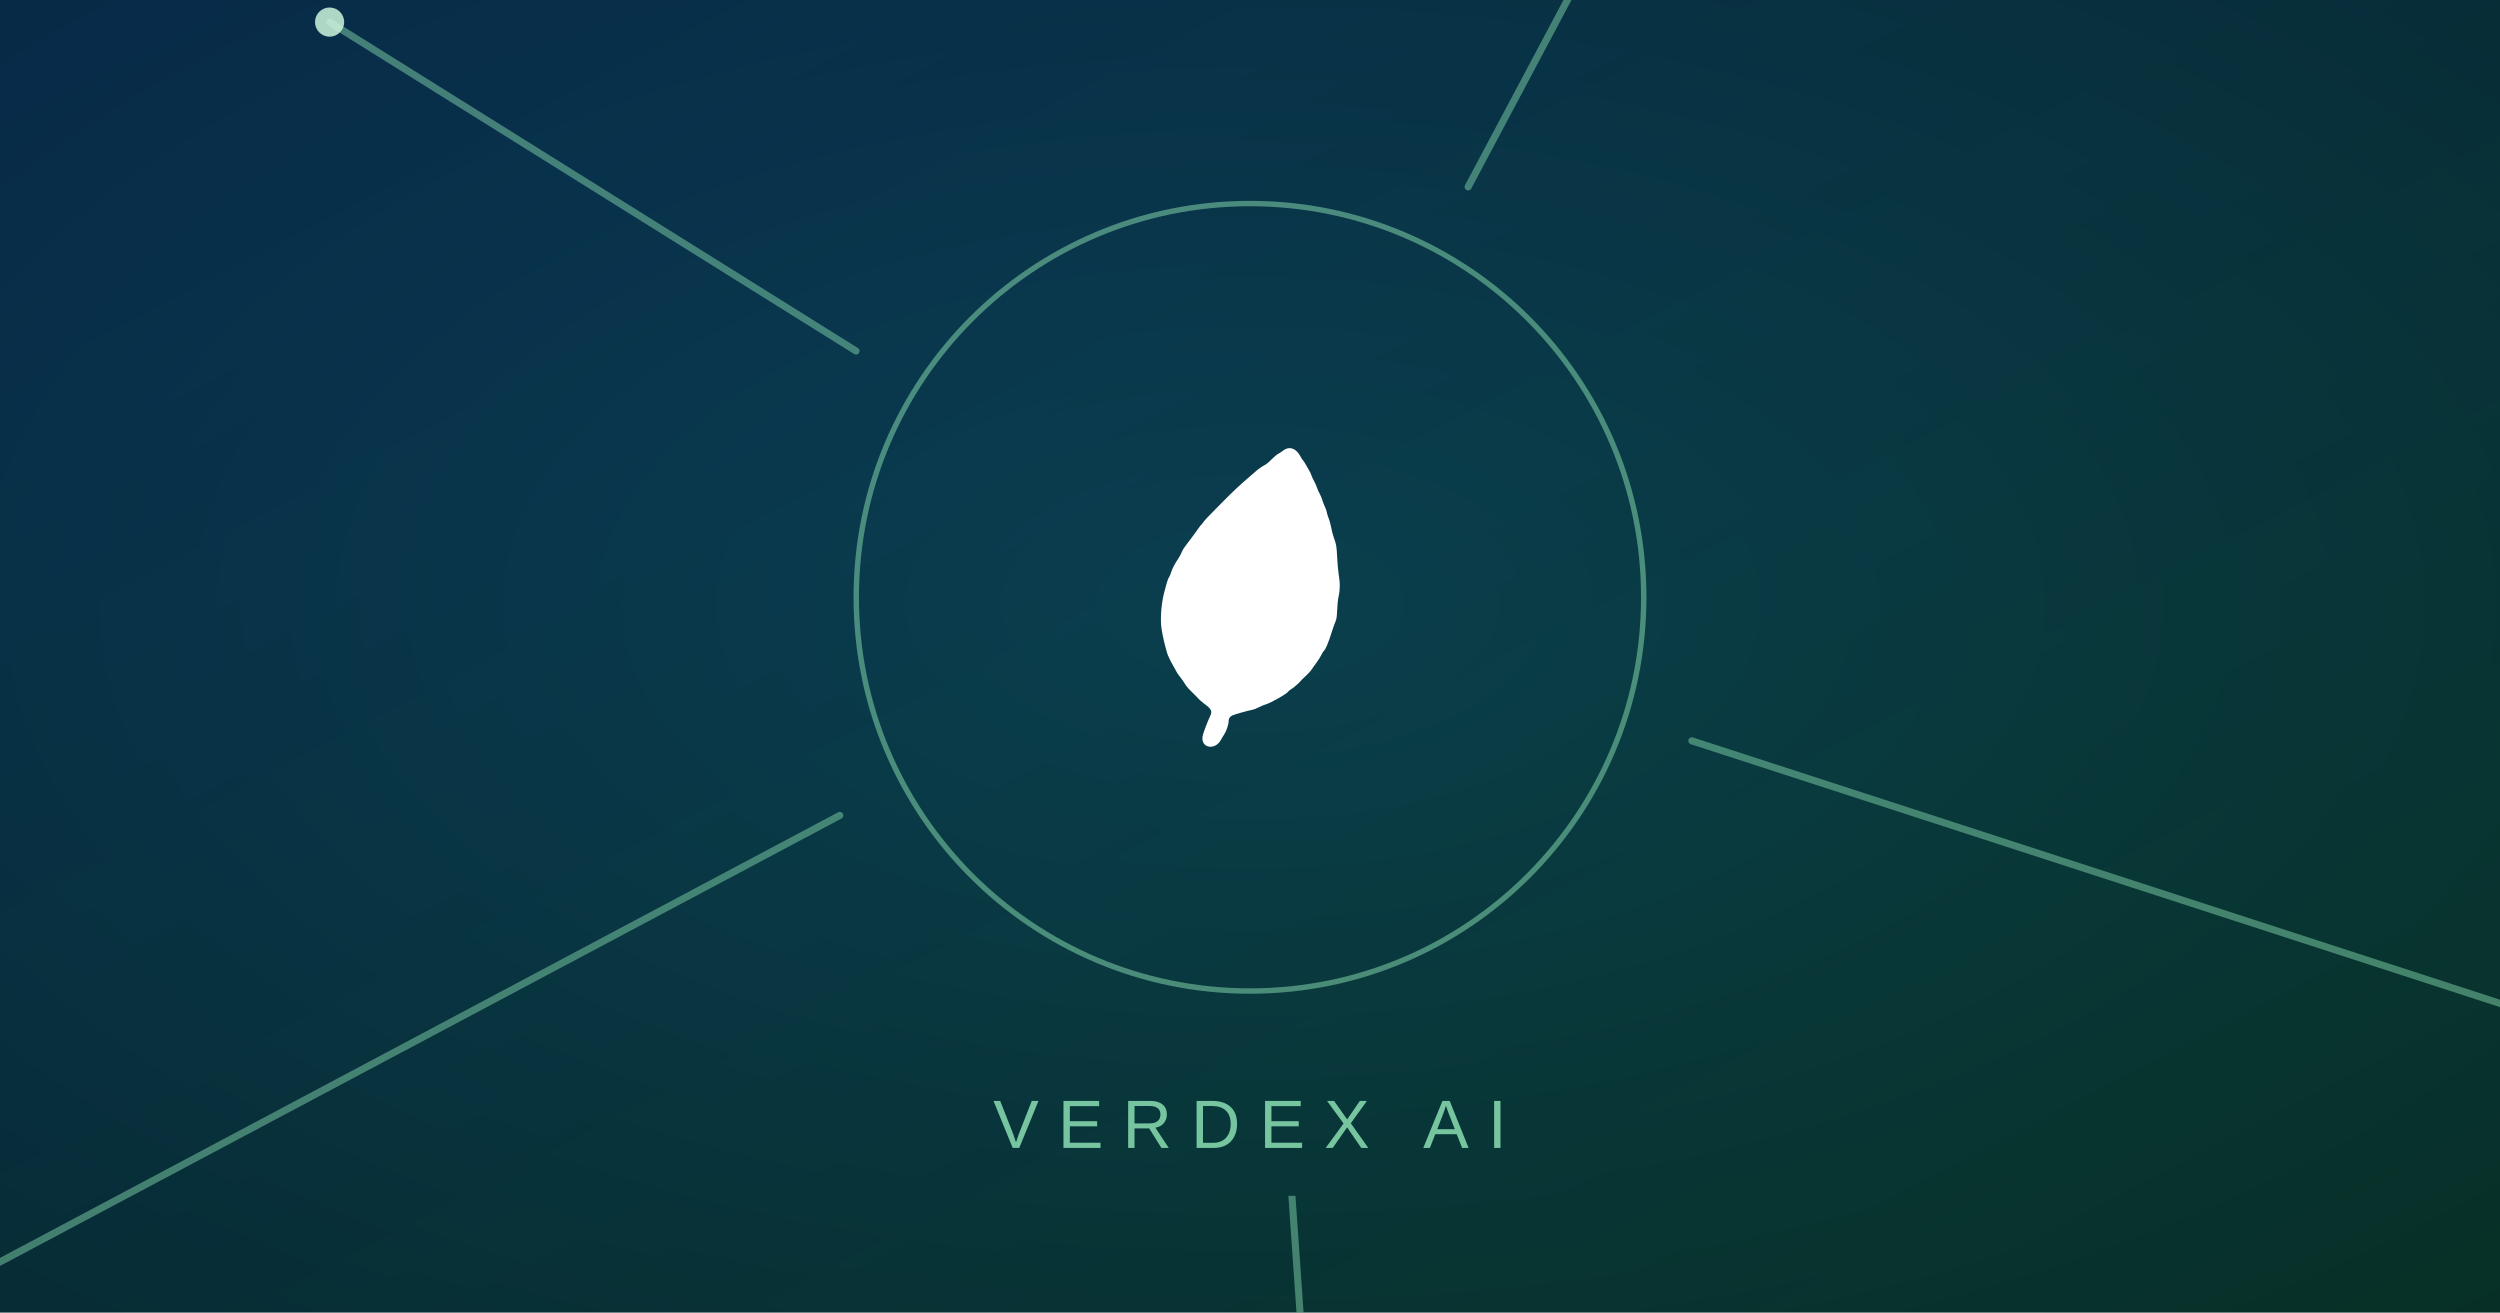
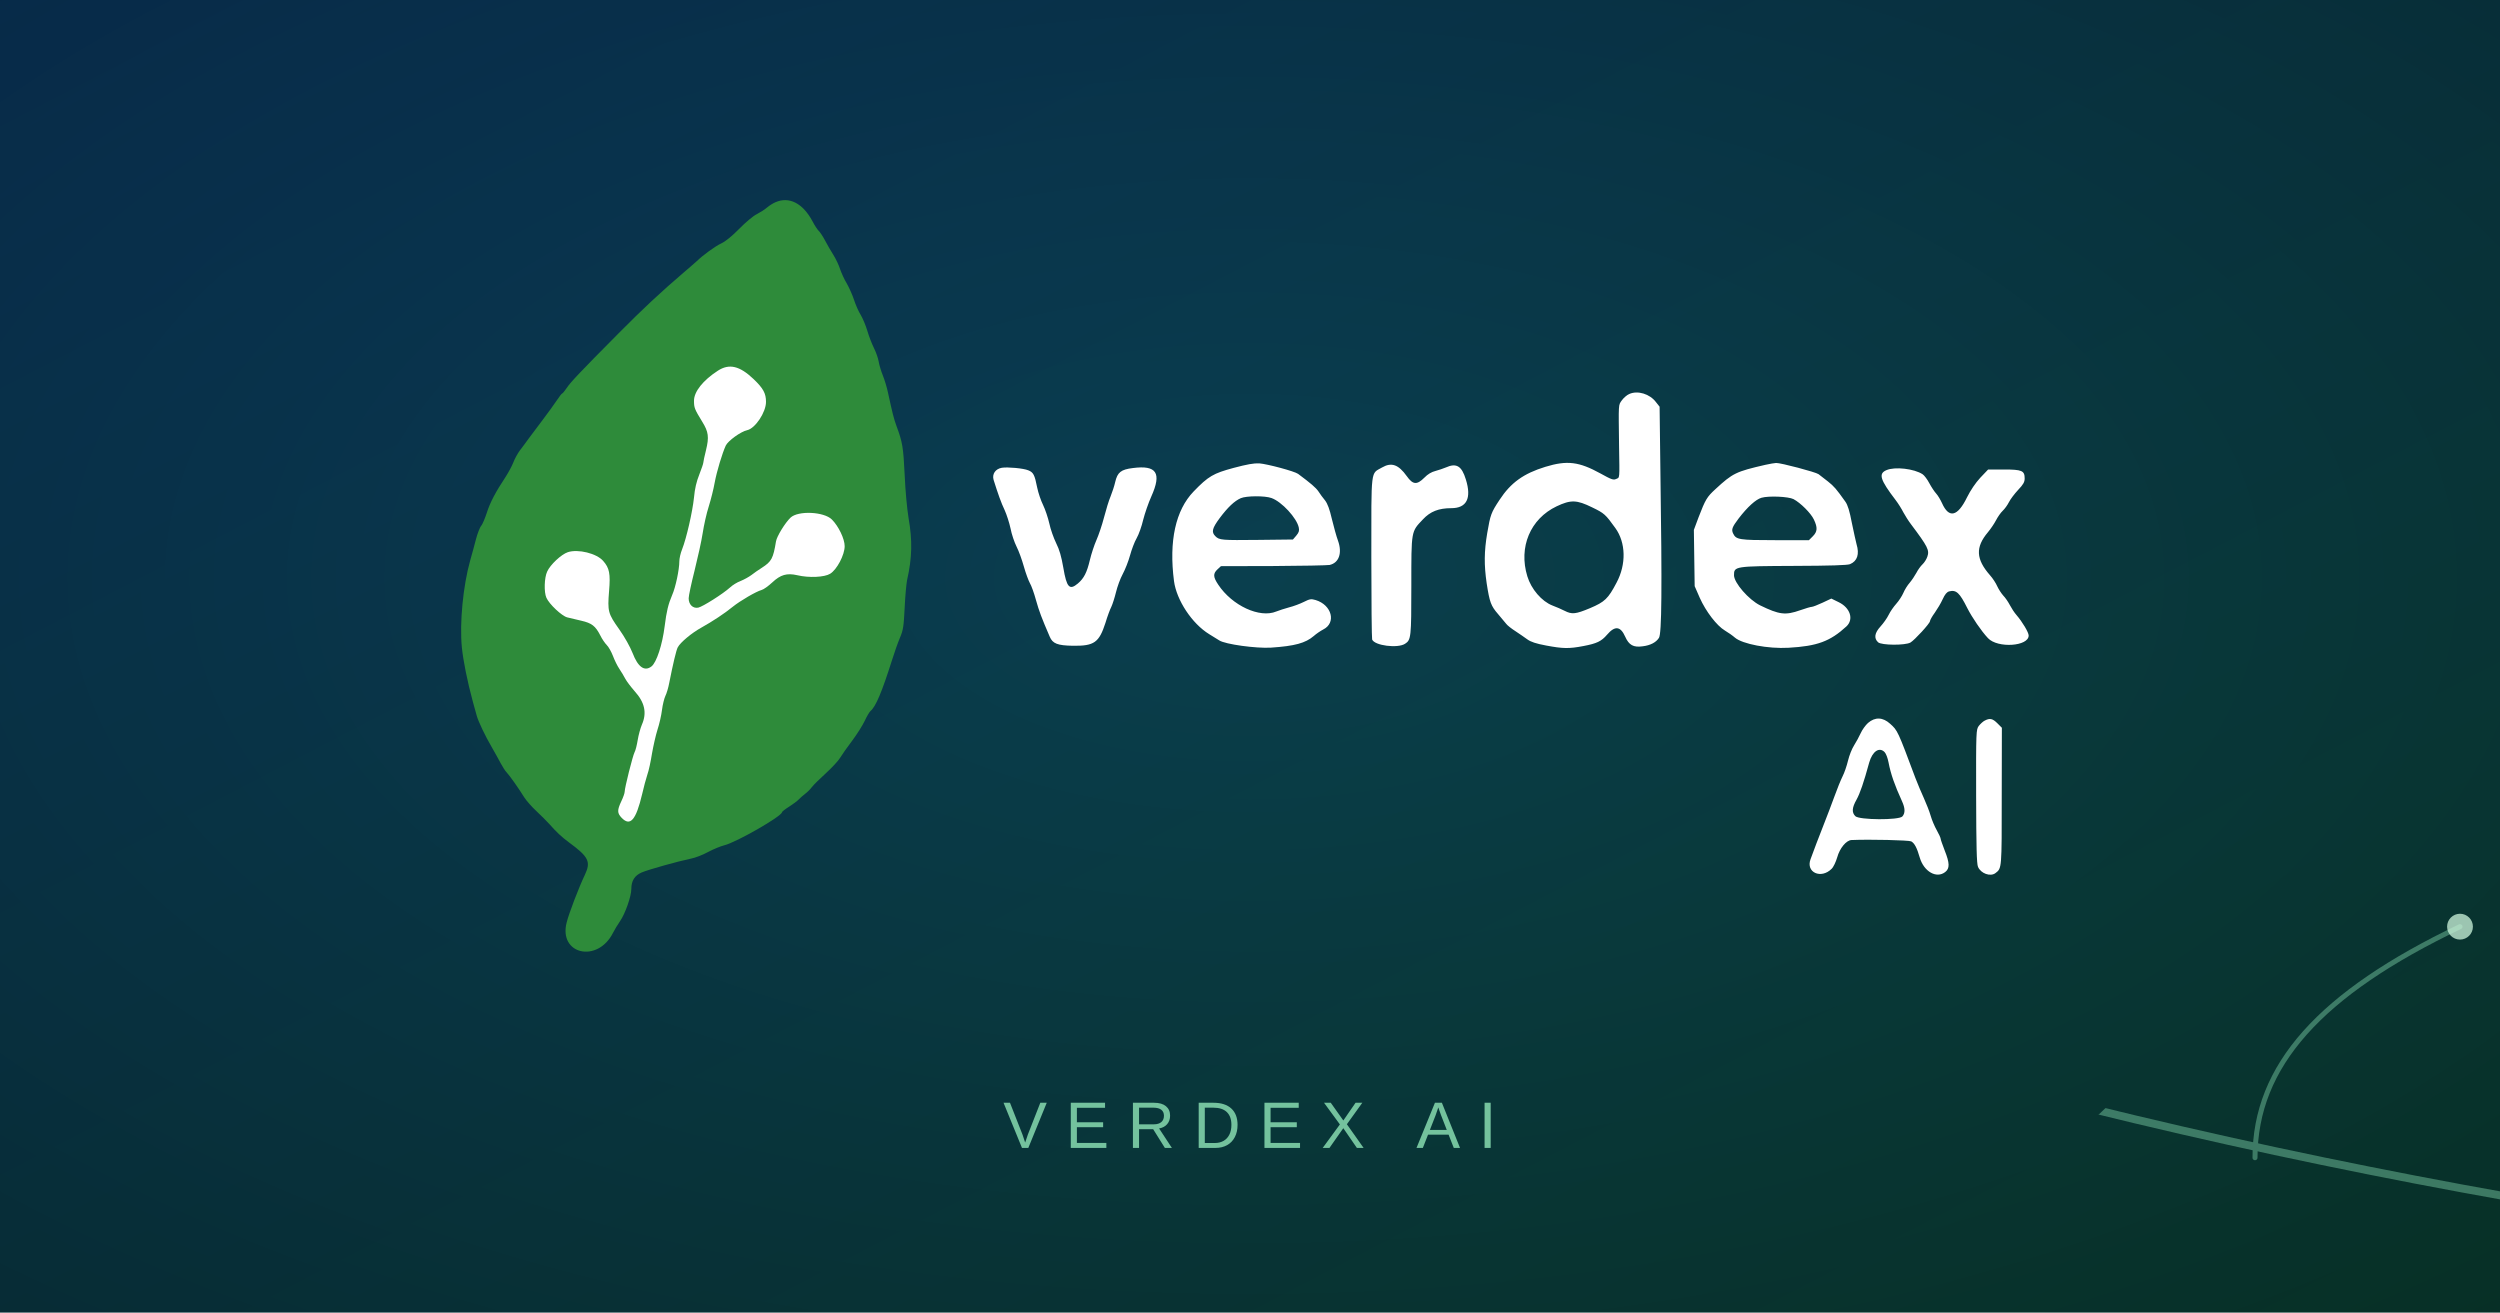
<svg xmlns="http://www.w3.org/2000/svg" width="1200" height="630" viewBox="0 0 1200 630" role="img" aria-label="Verdex AI">
  <defs>
    <linearGradient id="bg" x1="0" y1="0" x2="1" y2="1">
      <stop offset="0" stop-color="#0A3A63" />
      <stop offset="1" stop-color="#0A4436" />
    </linearGradient>
-     <radialGradient id="vg" cx="50%" cy="46%" r="72%">
+     <radialGradient id="vg" cx="50%" cy="44%" r="74%">
      <stop offset="0" stop-color="#000" stop-opacity="0" />
      <stop offset="1" stop-color="#000" stop-opacity="0.30" />
    </radialGradient>
    <mask id="clear">
      <rect width="1200" height="630" fill="#fff" />
-       <rect x="228" y="492" width="744" height="82" rx="41" fill="#000" />
+       <rect x="162" y="-5" width="876" height="564" rx="93" fill="#000" />
    </mask>
  </defs>
  <rect width="1200" height="630" fill="url(#bg)" />
  <rect width="1200" height="630" fill="url(#vg)" />
  <g mask="url(#clear)">
-     <g stroke="#7FD1A8" fill="none" stroke-width="3.4" stroke-linecap="round" opacity=".5">
-       <path d="M704.7,89.7 L994.5,-455.3" />
-       <path d="M812.1,355.6 L1287.3,510.0" />
-       <path d="M403.1,391.4 L-97.4,657.5" />
-       <path d="M410.9,168.5 L158.2,10.6" />
-       <path d="M615.6,509.1 L632.2,747.7" />
+     <g stroke="#7FD1A8" fill="none" stroke-linecap="round" opacity=".45">
+       <path d="M1272.0,585.9 C1032.0,548.1 792.0,485.1 552.0,378.0" stroke-width="3.8" />
+       <path d="M930.0,517.9 C924.0,467.5 955.2,429.7 1022.4,390.6" stroke-width="2.4" />
+       <path d="M753.6,454.9 C741.6,410.8 772.8,376.1 840.0,341.5" stroke-width="2.4" />
+       <path d="M1082.4,555.7 C1082.4,511.6 1113.6,476.9 1180.8,444.8" stroke-width="2.4" />
    </g>
-     <g fill="#CDF5DC" opacity=".85">
-       <circle cx="994.5" cy="-455.3" r="7.0" />
-       <circle cx="1287.3" cy="510.0" r="7.0" />
-       <circle cx="-97.4" cy="657.5" r="7.0" />
-       <circle cx="158.2" cy="10.6" r="7.0" />
-       <circle cx="632.2" cy="747.7" r="7.0" />
+     <g fill="#CDF5DC" opacity=".75">
+       <circle cx="552.0" cy="378.0" r="8.2" />
+       <circle cx="1022.4" cy="390.6" r="6.2" />
+       <circle cx="840.0" cy="341.5" r="6.2" />
+       <circle cx="1180.8" cy="444.8" r="6.2" />
    </g>
  </g>
-   <circle cx="600.0" cy="286.7" r="189.0" fill="none" stroke="#7FD1A8" stroke-width="2.6" opacity=".55" />
-   <g transform="translate(505.5,192.2) scale(0.25432)">
-     <svg viewBox="-195.08 -83.08 743.16 743.16" width="743.16" height="743.16" overflow="visible">
-       <g transform="translate(0,580) scale(0.1,-0.1)" fill="#FFFFFF" stroke="none">
-         <path d="M2442 5715 c-19 -8 -48 -26 -64 -40 -17 -15 -52 -37 -77 -50 -26 -12 -85 -62 -131 -109 -55 -56 -103 -95 -135 -110 -44 -20 -139 -89 -186 -135 -9 -9 -54 -47 -99 -86 -164 -140 -308 -274 -484 -452 -291 -293 -362 -368 -391 -412 -15 -22 -30 -41 -34 -41 -3 0 -22 -24 -41 -53 -19 -28 -66 -94 -105 -145 -38 -51 -86 -114 -105 -140 -19 -27 -49 -67 -66 -89 -17 -23 -39 -63 -49 -90 -10 -26 -37 -76 -59 -110 -74 -112 -116 -191 -140 -268 -14 -42 -32 -85 -41 -96 -10 -10 -28 -56 -40 -101 -12 -46 -31 -117 -43 -158 -54 -192 -81 -470 -63 -655 10 -99 41 -254 82 -405 11 -41 24 -88 29 -105 11 -42 65 -156 114 -239 23 -39 52 -93 66 -119 14 -26 34 -58 45 -69 23 -24 91 -121 132 -187 16 -25 57 -72 93 -105 36 -34 78 -76 95 -95 54 -61 90 -95 145 -136 150 -110 168 -146 122 -244 -46 -96 -120 -290 -137 -358 -62 -240 231 -307 347 -79 11 22 35 62 53 88 39 56 85 187 85 242 0 62 25 101 78 124 52 22 274 84 367 103 33 6 92 29 130 50 39 21 93 43 120 50 90 21 435 219 435 249 0 4 24 23 53 41 28 18 61 42 72 54 11 11 33 31 49 43 16 12 39 35 50 50 12 16 59 62 105 104 46 42 94 94 107 116 13 22 54 80 91 129 36 48 78 115 94 149 15 33 35 66 43 73 39 32 85 141 161 381 18 58 45 134 60 169 24 57 28 83 35 225 4 89 13 181 18 206 38 168 41 296 11 467 -11 68 -24 204 -29 323 -10 205 -16 245 -61 365 -21 58 -30 95 -64 251 -8 39 -26 98 -39 130 -13 32 -27 79 -31 104 -4 25 -20 70 -35 100 -15 30 -38 89 -50 130 -12 41 -35 95 -50 120 -16 25 -38 76 -50 113 -12 37 -37 92 -54 122 -18 29 -40 78 -50 107 -9 29 -32 78 -51 108 -19 30 -48 80 -64 111 -16 30 -37 61 -45 68 -9 8 -31 41 -48 74 -72 134 -174 186 -276 142z" />
-       </g>
-     </svg>
+   <g transform="translate(216.0,91.6) scale(0.64)">
+     <g transform="translate(0,580) scale(0.1,-0.1)" fill="#2E8B3A" stroke="none">
+       <path d="M2442 5715 c-19 -8 -48 -26 -64 -40 -17 -15 -52 -37 -77 -50 -26 -12 -85 -62 -131 -109 -55 -56 -103 -95 -135 -110 -44 -20 -139 -89 -186 -135 -9 -9 -54 -47 -99 -86 -164 -140 -308 -274 -484 -452 -291 -293 -362 -368 -391 -412 -15 -22 -30 -41 -34 -41 -3 0 -22 -24 -41 -53 -19 -28 -66 -94 -105 -145 -38 -51 -86 -114 -105 -140 -19 -27 -49 -67 -66 -89 -17 -23 -39 -63 -49 -90 -10 -26 -37 -76 -59 -110 -74 -112 -116 -191 -140 -268 -14 -42 -32 -85 -41 -96 -10 -10 -28 -56 -40 -101 -12 -46 -31 -117 -43 -158 -54 -192 -81 -470 -63 -655 10 -99 41 -254 82 -405 11 -41 24 -88 29 -105 11 -42 65 -156 114 -239 23 -39 52 -93 66 -119 14 -26 34 -58 45 -69 23 -24 91 -121 132 -187 16 -25 57 -72 93 -105 36 -34 78 -76 95 -95 54 -61 90 -95 145 -136 150 -110 168 -146 122 -244 -46 -96 -120 -290 -137 -358 -62 -240 231 -307 347 -79 11 22 35 62 53 88 39 56 85 187 85 242 0 62 25 101 78 124 52 22 274 84 367 103 33 6 92 29 130 50 39 21 93 43 120 50 90 21 435 219 435 249 0 4 24 23 53 41 28 18 61 42 72 54 11 11 33 31 49 43 16 12 39 35 50 50 12 16 59 62 105 104 46 42 94 94 107 116 13 22 54 80 91 129 36 48 78 115 94 149 15 33 35 66 43 73 39 32 85 141 161 381 18 58 45 134 60 169 24 57 28 83 35 225 4 89 13 181 18 206 38 168 41 296 11 467 -11 68 -24 204 -29 323 -10 205 -16 245 -61 365 -21 58 -30 95 -64 251 -8 39 -26 98 -39 130 -13 32 -27 79 -31 104 -4 25 -20 70 -35 100 -15 30 -38 89 -50 130 -12 41 -35 95 -50 120 -16 25 -38 76 -50 113 -12 37 -37 92 -54 122 -18 29 -40 78 -50 107 -9 29 -32 78 -51 108 -19 30 -48 80 -64 111 -16 30 -37 61 -45 68 -9 8 -31 41 -48 74 -72 134 -174 186 -276 142z" />
+     </g>
+     <g transform="translate(0,580) scale(0.1,-0.1)" fill="#FFFFFF" stroke="none">
+       <path d="M2009 4451 c-111 -72 -179 -157 -179 -225 0 -53 4 -63 62 -158 47 -76 52 -115 28 -213 -11 -44 -20 -86 -20 -93 0 -8 -14 -48 -30 -89 -21 -52 -34 -106 -40 -173 -11 -107 -57 -307 -89 -388 -12 -29 -21 -70 -21 -91 0 -61 -28 -195 -54 -253 -29 -68 -42 -121 -56 -233 -17 -138 -61 -273 -99 -302 -52 -40 -101 -5 -141 99 -20 50 -59 120 -102 181 -83 117 -87 133 -75 285 11 130 3 173 -44 226 -49 57 -188 91 -265 66 -49 -16 -132 -94 -155 -145 -22 -46 -25 -155 -6 -197 21 -48 116 -137 156 -147 20 -5 67 -16 105 -25 80 -18 107 -40 143 -110 13 -27 36 -60 49 -73 14 -14 34 -50 46 -81 12 -32 33 -75 48 -97 15 -22 35 -56 45 -75 10 -19 42 -61 70 -93 76 -84 93 -163 54 -251 -11 -26 -25 -77 -31 -114 -6 -37 -16 -79 -24 -93 -14 -28 -74 -266 -74 -296 0 -10 -11 -42 -25 -71 -32 -68 -31 -89 2 -124 65 -68 108 -17 154 177 11 50 29 115 39 146 11 30 26 102 35 159 10 57 28 137 41 178 14 42 29 108 34 149 5 40 17 87 25 104 9 17 23 63 30 102 27 137 52 243 63 263 19 37 106 109 177 148 84 47 174 106 235 156 57 46 178 116 216 126 16 4 52 30 81 57 62 58 109 72 188 54 88 -21 204 -15 246 11 51 31 109 142 109 207 0 55 -46 150 -96 200 -59 59 -253 68 -310 14 -40 -38 -103 -140 -109 -178 -21 -128 -33 -151 -106 -198 -24 -15 -60 -40 -79 -55 -19 -14 -55 -34 -80 -44 -25 -9 -61 -31 -80 -49 -53 -48 -205 -144 -238 -151 -40 -8 -72 23 -72 70 0 19 20 112 44 207 24 96 52 222 61 281 9 59 29 150 46 202 16 51 36 131 44 177 16 86 56 218 83 278 17 36 112 105 161 116 60 13 141 134 141 212 0 64 -20 101 -93 171 -105 100 -183 118 -268 63z" />
+     </g>
+     <g transform="translate(0,580) scale(0.1,-0.1)" fill="#FFFFFF" stroke="none">
+       <path d="M8844 4276 c-17 -7 -42 -29 -55 -47 -27 -38 -25 -18 -21 -344 4 -253 6 -234 -22 -246 -20 -10 -36 -4 -117 41 -162 89 -250 100 -414 50 -163 -50 -259 -119 -343 -247 -64 -97 -69 -111 -93 -251 -23 -137 -24 -238 -4 -375 22 -143 32 -170 86 -232 26 -30 53 -63 61 -73 7 -10 38 -35 68 -54 30 -20 71 -48 90 -62 26 -19 65 -32 140 -46 127 -24 172 -25 281 -4 100 19 134 35 177 85 59 69 101 64 136 -15 28 -63 62 -82 131 -72 58 7 100 29 122 63 21 31 24 361 11 1251 l-6 483 -27 34 c-46 62 -138 90 -201 61z m-278 -850 c91 -44 100 -52 174 -155 79 -109 83 -272 9 -410 -63 -120 -88 -144 -199 -191 -108 -45 -135 -48 -190 -20 -21 11 -63 29 -92 40 -80 31 -159 123 -188 219 -67 218 22 431 220 525 106 50 150 49 266 -8z M5877 3722 c-152 -41 -189 -62 -300 -177 -135 -140 -186 -371 -147 -672 19 -143 135 -319 264 -398 27 -16 61 -38 76 -47 44 -29 277 -61 388 -54 178 12 258 34 320 87 18 16 50 38 71 49 100 50 65 184 -57 221 -34 10 -44 8 -88 -14 -28 -14 -78 -33 -111 -41 -33 -9 -76 -23 -96 -31 -124 -52 -331 44 -435 201 -39 58 -40 83 -6 115 l26 24 391 1 c216 1 407 5 424 8 71 16 96 90 63 182 -12 32 -32 106 -46 163 -17 73 -32 114 -51 139 -16 19 -38 49 -50 68 -19 28 -58 61 -152 131 -27 20 -230 74 -291 79 -41 2 -91 -7 -193 -34z m284 -226 c77 -27 191 -151 205 -222 5 -24 0 -37 -19 -60 l-25 -29 -258 -3 c-278 -3 -294 -2 -324 28 -31 31 -24 59 33 136 60 80 110 128 158 149 42 18 181 19 230 1z M9865 3745 c-221 -51 -244 -62 -375 -183 -63 -58 -74 -76 -126 -211 l-35 -94 3 -211 3 -211 38 -87 c46 -103 128 -210 189 -246 24 -14 58 -38 75 -53 56 -48 250 -85 402 -76 215 12 312 48 434 160 57 53 29 140 -58 182 l-55 27 -66 -31 c-36 -17 -73 -31 -80 -31 -8 0 -47 -11 -86 -25 -113 -40 -158 -34 -302 36 -85 42 -196 169 -196 226 0 67 5 68 448 70 277 1 402 5 422 13 55 23 72 75 49 150 -5 19 -21 91 -35 159 -17 90 -31 135 -49 160 -69 97 -84 114 -130 151 -28 22 -59 46 -71 55 -22 16 -283 85 -318 84 -11 0 -48 -7 -81 -14z m211 -257 c53 -28 131 -106 153 -153 29 -61 27 -91 -8 -126 l-29 -29 -254 0 c-270 0 -292 4 -314 49 -15 30 -9 48 41 114 66 86 129 143 171 155 56 16 202 9 240 -10z M6990 3725 c-86 -50 -80 6 -80 -672 0 -331 3 -609 6 -618 18 -46 192 -68 247 -32 45 29 47 48 47 435 0 418 -2 404 87 498 55 59 118 84 213 84 115 0 153 74 109 215 -31 102 -71 126 -151 90 -18 -8 -53 -19 -77 -26 -29 -7 -58 -24 -83 -50 -56 -56 -86 -54 -132 11 -63 88 -115 106 -186 65z M4139 3723 c-48 -8 -75 -47 -62 -91 33 -105 57 -173 83 -227 15 -33 35 -95 44 -137 8 -43 29 -104 45 -136 17 -33 41 -100 55 -150 14 -50 35 -106 45 -124 11 -18 32 -76 46 -128 24 -85 41 -130 103 -274 22 -52 58 -66 174 -68 160 -2 196 24 244 172 14 47 34 101 44 120 9 19 25 69 35 110 10 41 32 102 50 135 18 33 43 96 55 140 12 44 34 103 50 130 16 28 38 90 49 138 12 47 39 126 61 175 79 176 40 236 -138 213 -90 -11 -116 -32 -133 -105 -6 -28 -22 -76 -34 -106 -13 -30 -35 -102 -50 -160 -15 -58 -41 -134 -57 -170 -16 -36 -38 -103 -49 -149 -22 -93 -44 -137 -90 -176 -63 -53 -84 -30 -109 118 -15 86 -29 135 -54 185 -18 37 -42 103 -51 147 -10 44 -31 106 -47 139 -16 32 -36 91 -44 130 -19 97 -29 115 -67 130 -35 15 -156 26 -198 19z M10773 3705 c-61 -26 -48 -71 69 -224 20 -26 46 -68 58 -92 13 -24 38 -64 57 -89 127 -169 140 -195 123 -244 -6 -18 -22 -44 -36 -57 -14 -13 -35 -42 -46 -64 -12 -22 -34 -55 -50 -74 -17 -19 -38 -53 -48 -77 -10 -23 -34 -60 -53 -81 -19 -21 -45 -58 -57 -83 -12 -25 -40 -64 -61 -87 -45 -49 -51 -89 -18 -119 26 -23 202 -24 242 -2 31 18 147 144 147 161 0 7 16 36 36 63 19 27 46 72 59 101 17 37 31 54 49 59 53 13 78 -10 136 -126 35 -69 105 -172 155 -225 72 -77 305 -62 305 20 0 23 -47 102 -91 153 -16 18 -38 52 -50 75 -12 23 -34 56 -50 72 -15 17 -35 48 -45 70 -9 21 -33 59 -54 82 -106 121 -110 210 -16 322 21 25 48 65 61 90 13 25 35 57 50 71 15 14 36 43 47 65 11 22 42 63 69 92 39 41 49 59 49 86 0 58 -20 67 -155 67 l-119 0 -59 -62 c-36 -39 -73 -94 -99 -146 -71 -146 -136 -161 -188 -44 -12 26 -31 58 -44 72 -13 14 -36 49 -51 77 -15 29 -38 59 -50 67 -63 42 -209 59 -272 31z M10635 1809 c-19 -17 -44 -52 -55 -77 -12 -26 -34 -67 -50 -92 -16 -25 -36 -76 -45 -114 -9 -38 -27 -91 -41 -118 -13 -26 -42 -97 -63 -156 -22 -59 -53 -143 -71 -187 -17 -44 -45 -116 -62 -160 -16 -44 -36 -97 -44 -118 -37 -99 79 -151 158 -72 14 13 32 52 42 86 19 69 68 128 107 130 138 6 430 -1 448 -10 25 -14 43 -48 64 -121 31 -106 126 -160 191 -109 35 27 34 67 -4 162 -16 42 -30 81 -30 87 0 7 -13 36 -29 64 -16 28 -37 77 -46 109 -9 32 -32 90 -50 130 -19 40 -47 109 -64 152 -133 356 -134 358 -190 408 -55 50 -113 52 -166 6z m124 -218 c11 -11 24 -45 30 -78 17 -88 45 -168 101 -291 24 -52 25 -89 3 -114 -26 -29 -324 -27 -353 2 -28 28 -25 64 9 124 26 47 54 128 95 278 24 84 75 119 115 79z M11511 1827 c-13 -6 -33 -25 -45 -40 -20 -28 -21 -36 -20 -527 1 -380 4 -507 14 -530 21 -50 93 -76 131 -47 48 37 47 29 47 576 l1 514 -34 34 c-35 35 -56 40 -94 20z" />
+     </g>
  </g>
-   <text x="600" y="551" text-anchor="middle" font-family="Space Grotesk,Helvetica Neue,Arial,sans-serif" font-size="32.8" font-weight="500" letter-spacing="9.17" fill="#7FD1A8" opacity=".92">VERDEX AI</text>
+   <text x="600" y="551" text-anchor="middle" font-family="Space Grotesk,Helvetica Neue,Arial,sans-serif" font-size="31.5" font-weight="500" letter-spacing="8.82" fill="#7FD1A8" opacity=".9">VERDEX AI</text>
</svg>
